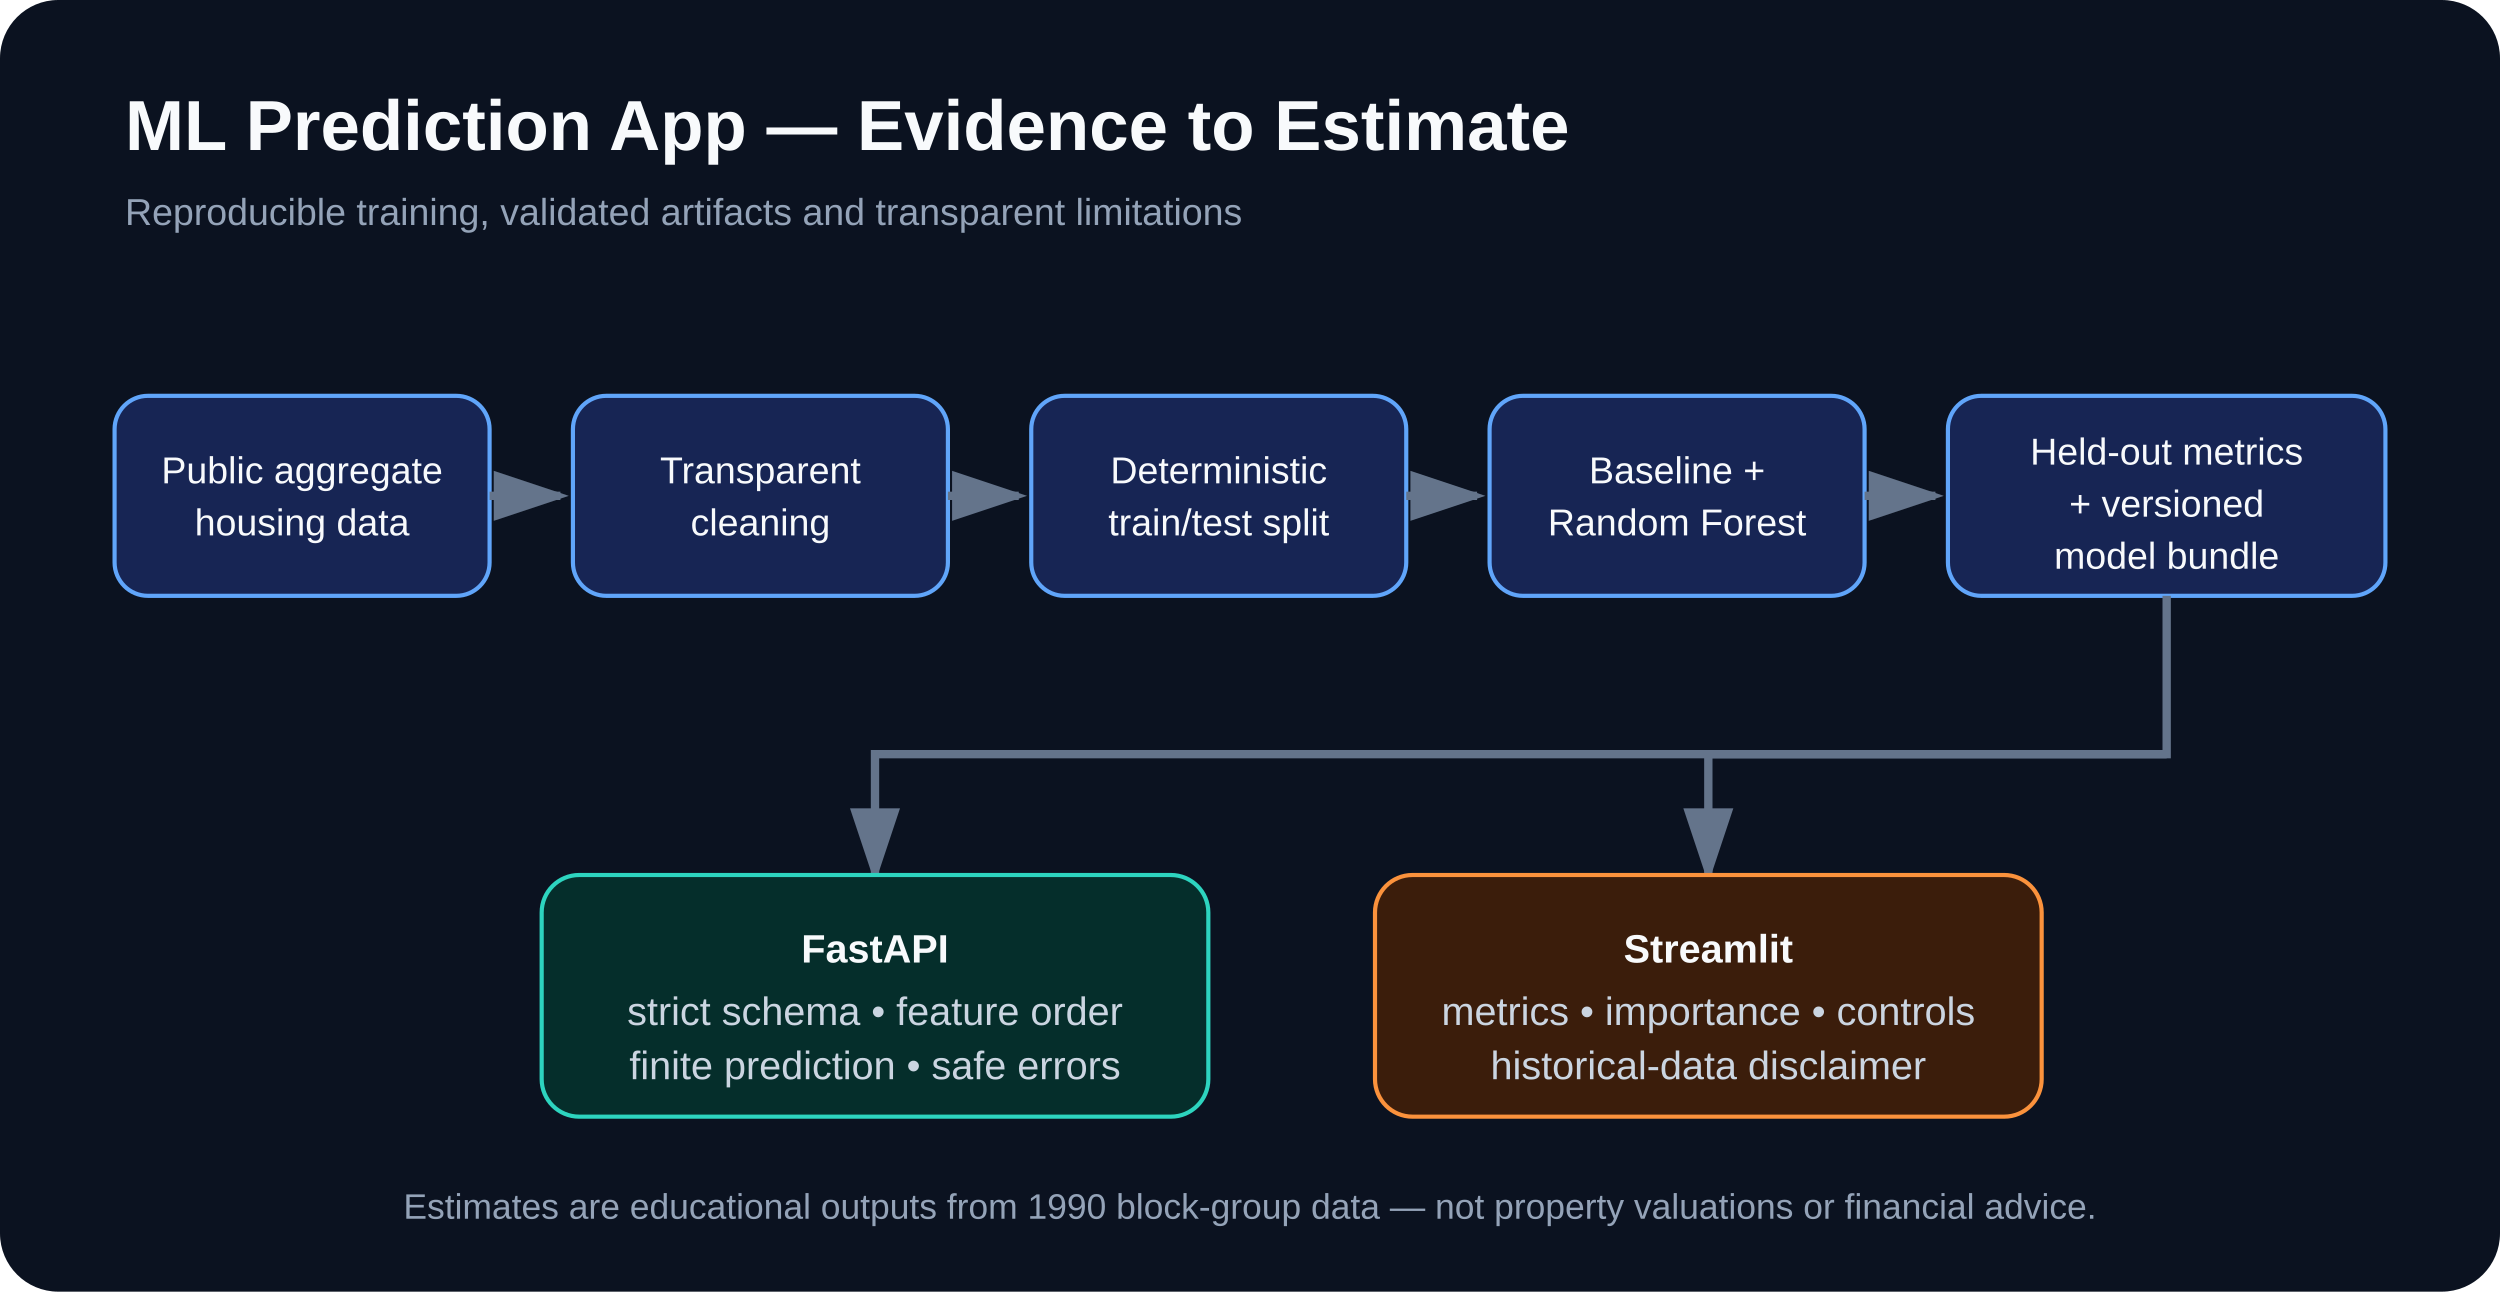
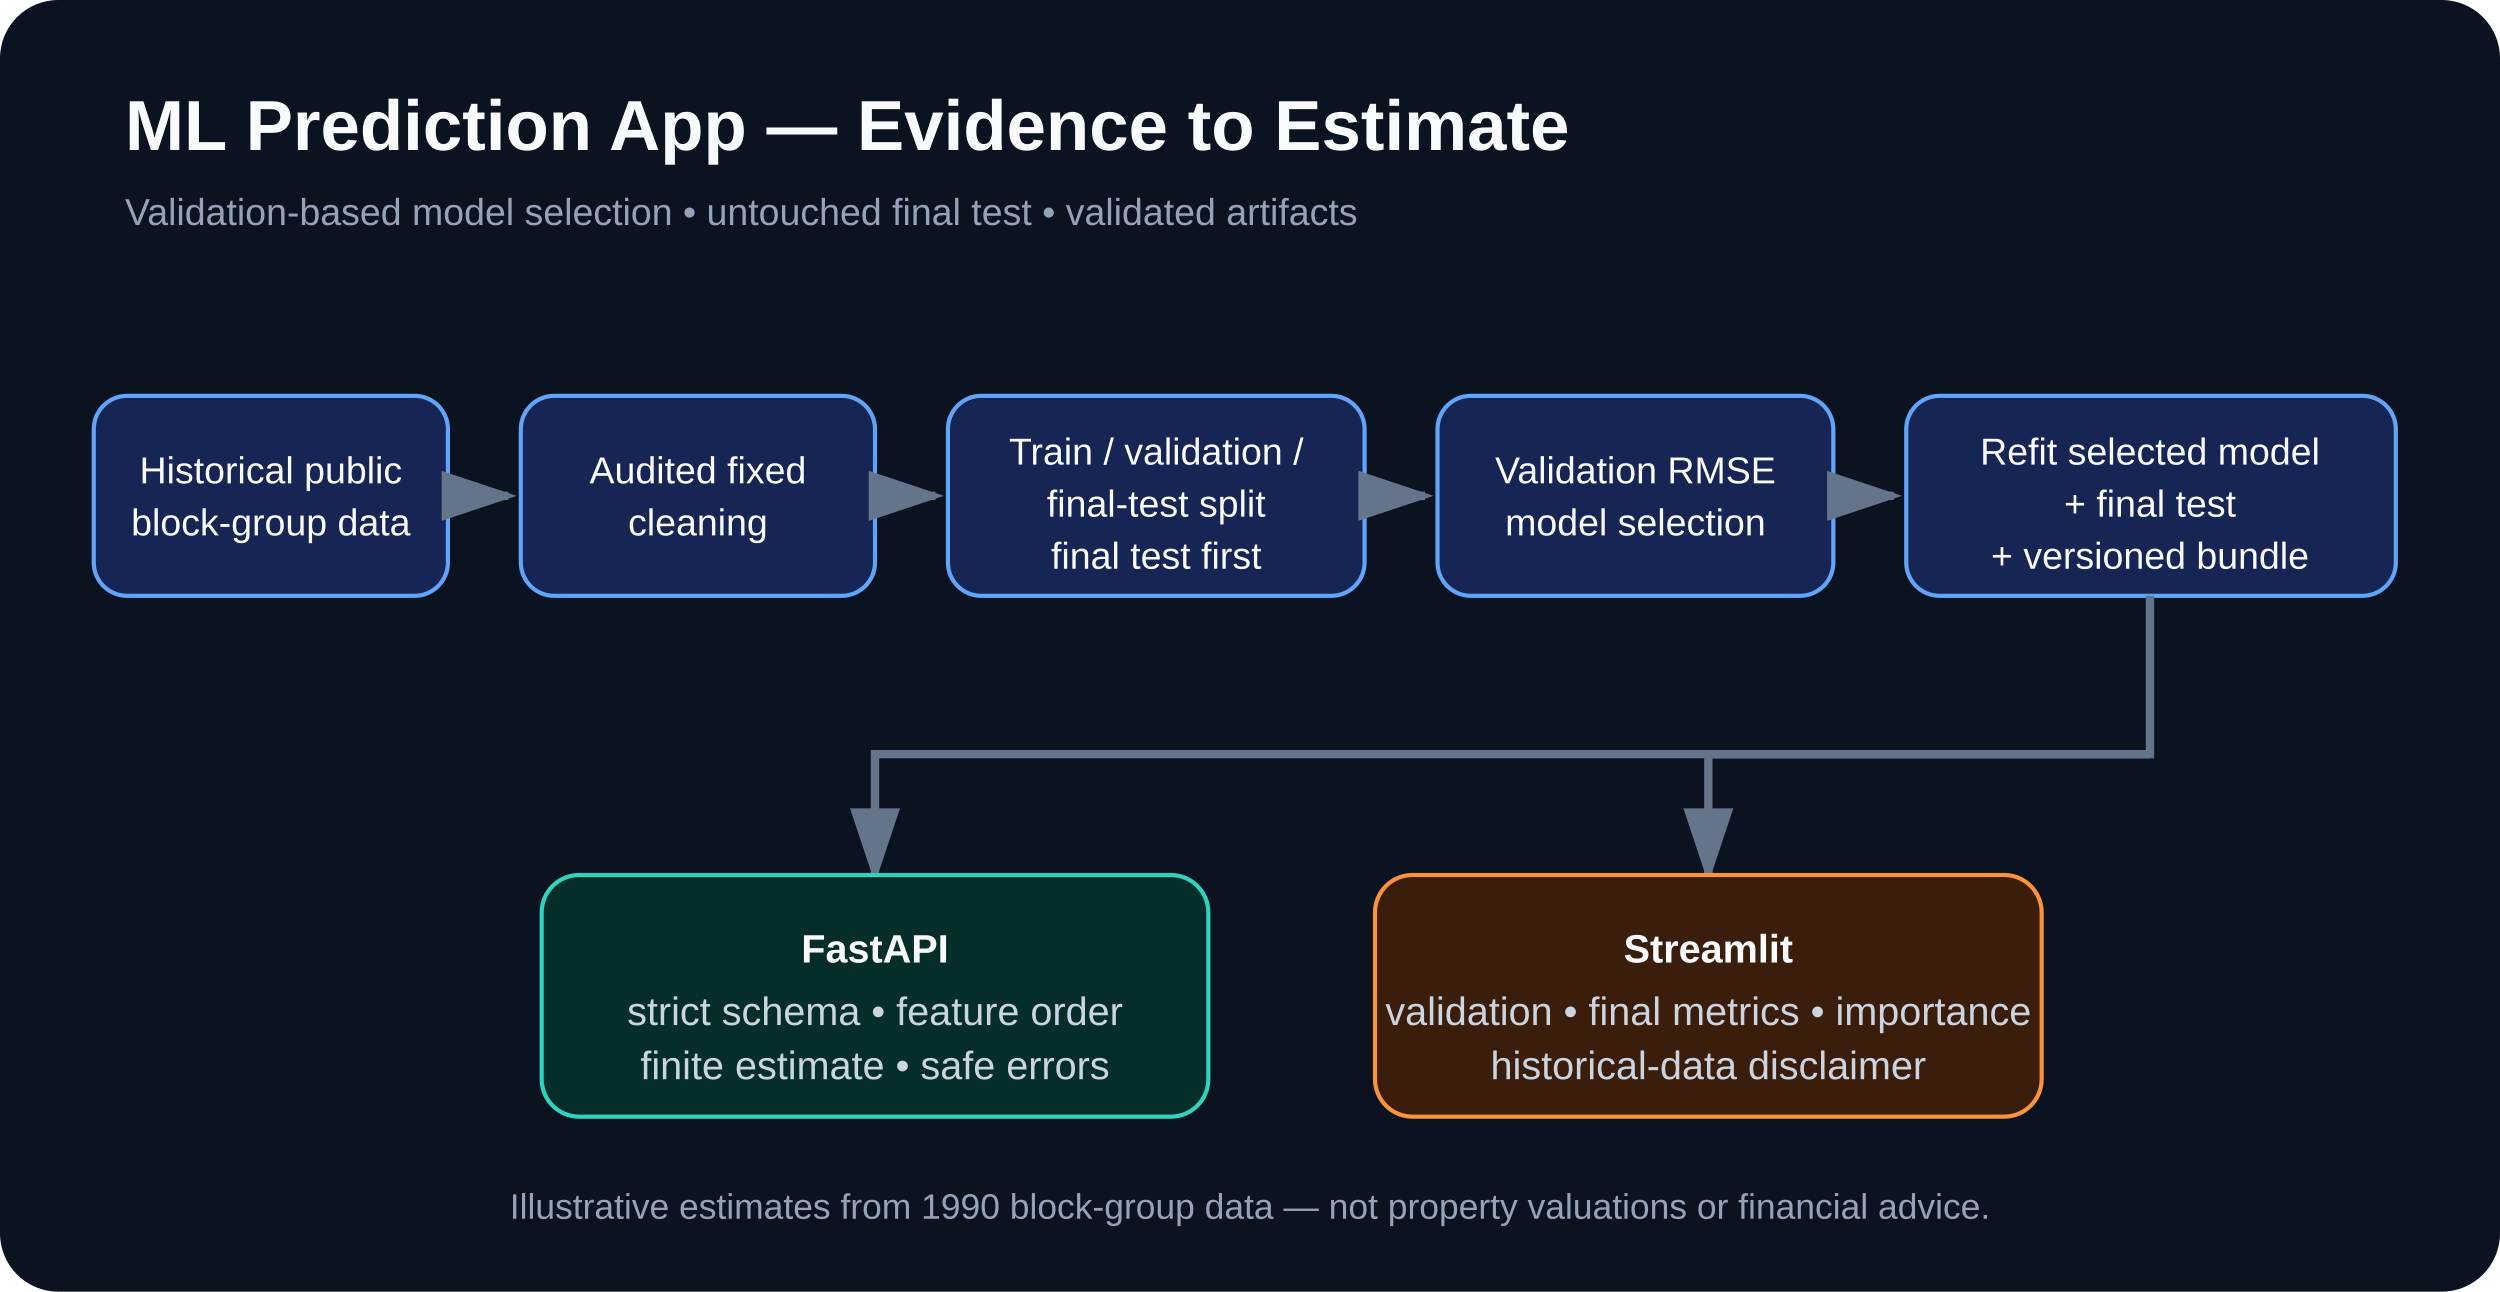
<svg xmlns="http://www.w3.org/2000/svg" width="1200" height="620" viewBox="0 0 1200 620" role="img" aria-labelledby="title desc">
  <rect width="1200" height="620" rx="28" fill="#0b1220" />
  <text x="60" y="72" fill="#f8fafc" font-family="Arial, sans-serif" font-size="34" font-weight="700">ML Prediction App — Evidence to Estimate</text>
-   <text x="60" y="108" fill="#94a3b8" font-family="Arial, sans-serif" font-size="18">Reproducible training, validated artifacts and transparent limitations</text>
+   <text x="60" y="108" fill="#94a3b8" font-family="Arial, sans-serif" font-size="18">Validation-based model selection • untouched final test • validated artifacts</text>
  <g font-family="Arial, sans-serif" font-size="18" text-anchor="middle">
    <g fill="#172554" stroke="#60a5fa" stroke-width="2">
-       <rect x="55" y="190" width="180" height="96" rx="16" />
-       <rect x="275" y="190" width="180" height="96" rx="16" />
-       <rect x="495" y="190" width="180" height="96" rx="16" />
-       <rect x="715" y="190" width="180" height="96" rx="16" />
-       <rect x="935" y="190" width="210" height="96" rx="16" />
+       <rect x="45" y="190" width="170" height="96" rx="16" />
+       <rect x="250" y="190" width="170" height="96" rx="16" />
+       <rect x="455" y="190" width="200" height="96" rx="16" />
+       <rect x="690" y="190" width="190" height="96" rx="16" />
+       <rect x="915" y="190" width="235" height="96" rx="16" />
    </g>
    <g fill="#f8fafc">
-       <text x="145" y="232">Public aggregate</text>
-       <text x="145" y="257">housing data</text>
-       <text x="365" y="232">Transparent</text>
-       <text x="365" y="257">cleaning</text>
-       <text x="585" y="232">Deterministic</text>
-       <text x="585" y="257">train/test split</text>
-       <text x="805" y="232">Baseline +</text>
-       <text x="805" y="257">Random Forest</text>
-       <text x="1040" y="223">Held-out metrics</text>
-       <text x="1040" y="248">+ versioned</text>
-       <text x="1040" y="273">model bundle</text>
+       <text x="130" y="232">Historical public</text>
+       <text x="130" y="257">block-group data</text>
+       <text x="335" y="232">Audited fixed</text>
+       <text x="335" y="257">cleaning</text>
+       <text x="555" y="223">Train / validation /</text>
+       <text x="555" y="248">final-test split</text>
+       <text x="555" y="273">final test first</text>
+       <text x="785" y="232">Validation RMSE</text>
+       <text x="785" y="257">model selection</text>
+       <text x="1032" y="223">Refit selected model</text>
+       <text x="1032" y="248">+ final test</text>
+       <text x="1032" y="273">+ versioned bundle</text>
    </g>
  </g>
  <g stroke="#64748b" stroke-width="4" fill="none" marker-end="url(#arrow)">
-     <path d="M235 238h34" />
-     <path d="M455 238h34" />
-     <path d="M675 238h34" />
-     <path d="M895 238h34" />
-     <path d="M1040 286v76H420v58" />
-     <path d="M1040 362H820v58" />
+     <path d="M215 238h29" />
+     <path d="M420 238h29" />
+     <path d="M655 238h29" />
+     <path d="M880 238h29" />
+     <path d="M1032 286v76H420v58" />
+     <path d="M1032 362H820v58" />
  </g>
  <defs>
    <marker id="arrow" markerWidth="10" markerHeight="10" refX="8" refY="3" orient="auto">
      <path d="M0,0 L0,6 L9,3 z" fill="#64748b" />
    </marker>
  </defs>
  <g font-family="Arial, sans-serif" font-size="19" text-anchor="middle">
    <rect x="260" y="420" width="320" height="116" rx="18" fill="#052e2b" stroke="#2dd4bf" stroke-width="2" />
    <rect x="660" y="420" width="320" height="116" rx="18" fill="#3b1d0b" stroke="#fb923c" stroke-width="2" />
    <text x="420" y="462" fill="#f8fafc" font-weight="700">FastAPI</text>
    <text x="420" y="492" fill="#cbd5e1">strict schema • feature order</text>
-     <text x="420" y="518" fill="#cbd5e1">finite prediction • safe errors</text>
+     <text x="420" y="518" fill="#cbd5e1">finite estimate • safe errors</text>
    <text x="820" y="462" fill="#f8fafc" font-weight="700">Streamlit</text>
-     <text x="820" y="492" fill="#cbd5e1">metrics • importance • controls</text>
+     <text x="820" y="492" fill="#cbd5e1">validation • final metrics • importance</text>
    <text x="820" y="518" fill="#cbd5e1">historical-data disclaimer</text>
  </g>
-   <text x="600" y="585" fill="#94a3b8" font-family="Arial, sans-serif" font-size="17" text-anchor="middle">Estimates are educational outputs from 1990 block-group data — not property valuations or financial advice.</text>
+   <text x="600" y="585" fill="#94a3b8" font-family="Arial, sans-serif" font-size="17" text-anchor="middle">Illustrative estimates from 1990 block-group data — not property valuations or financial advice.</text>
</svg>
